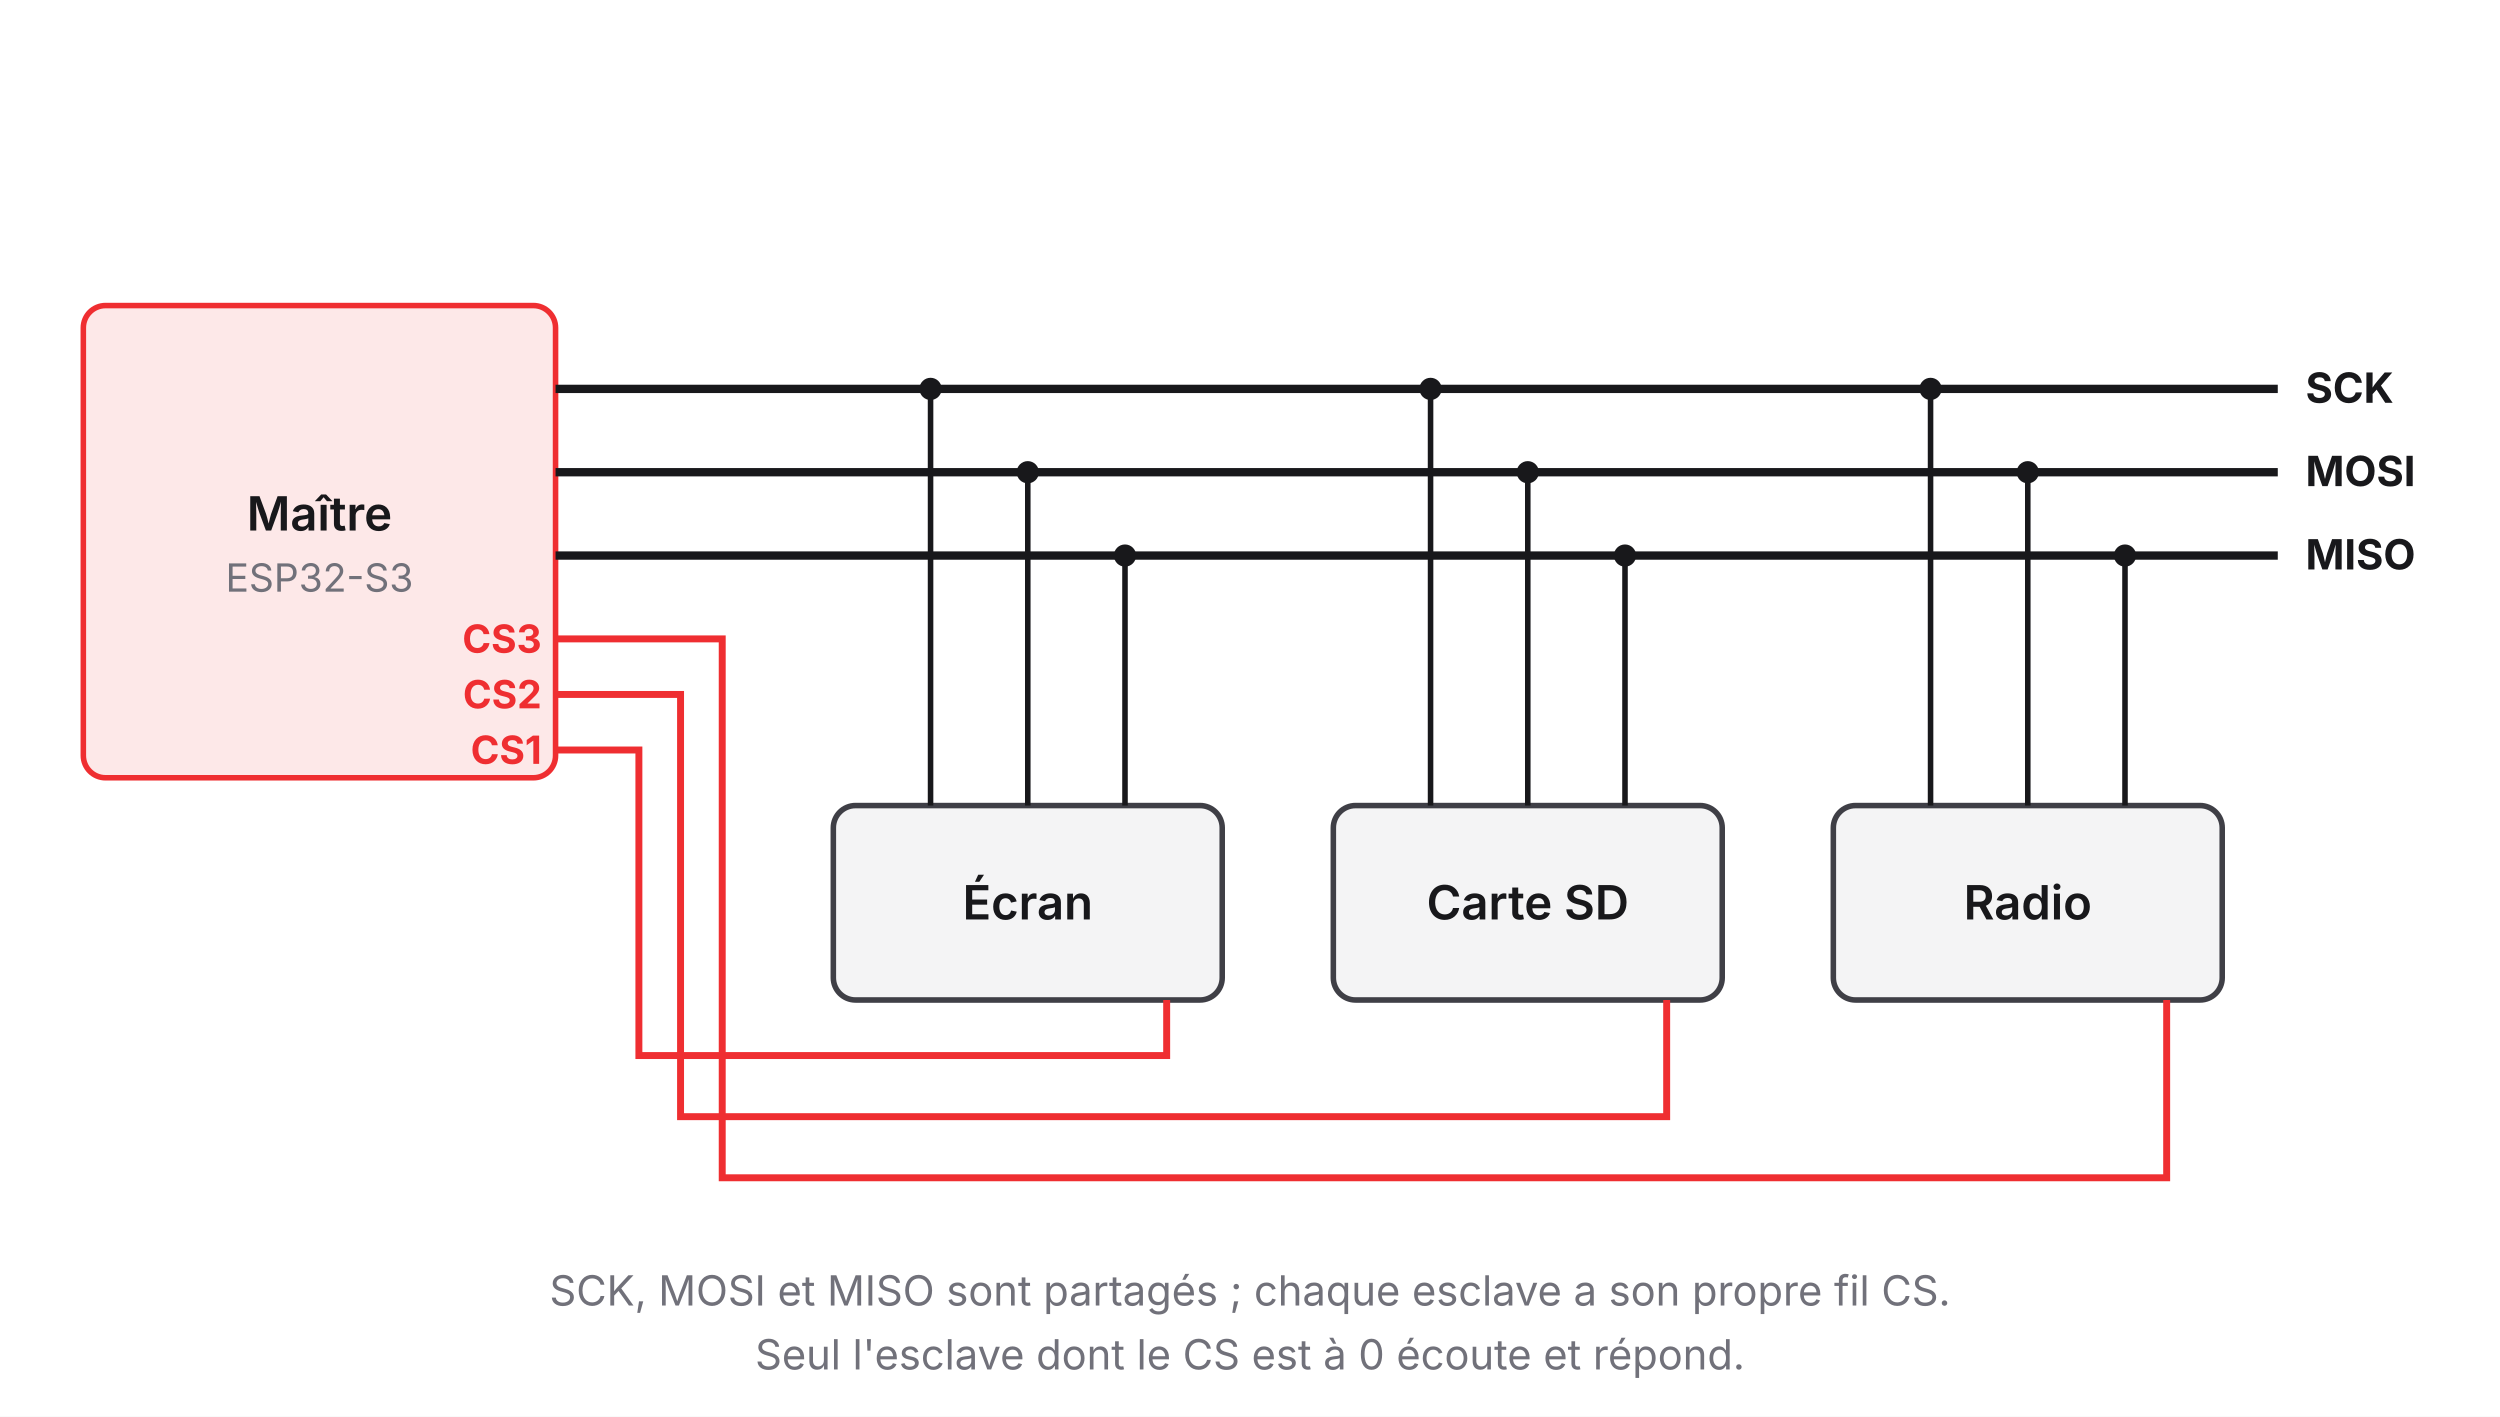
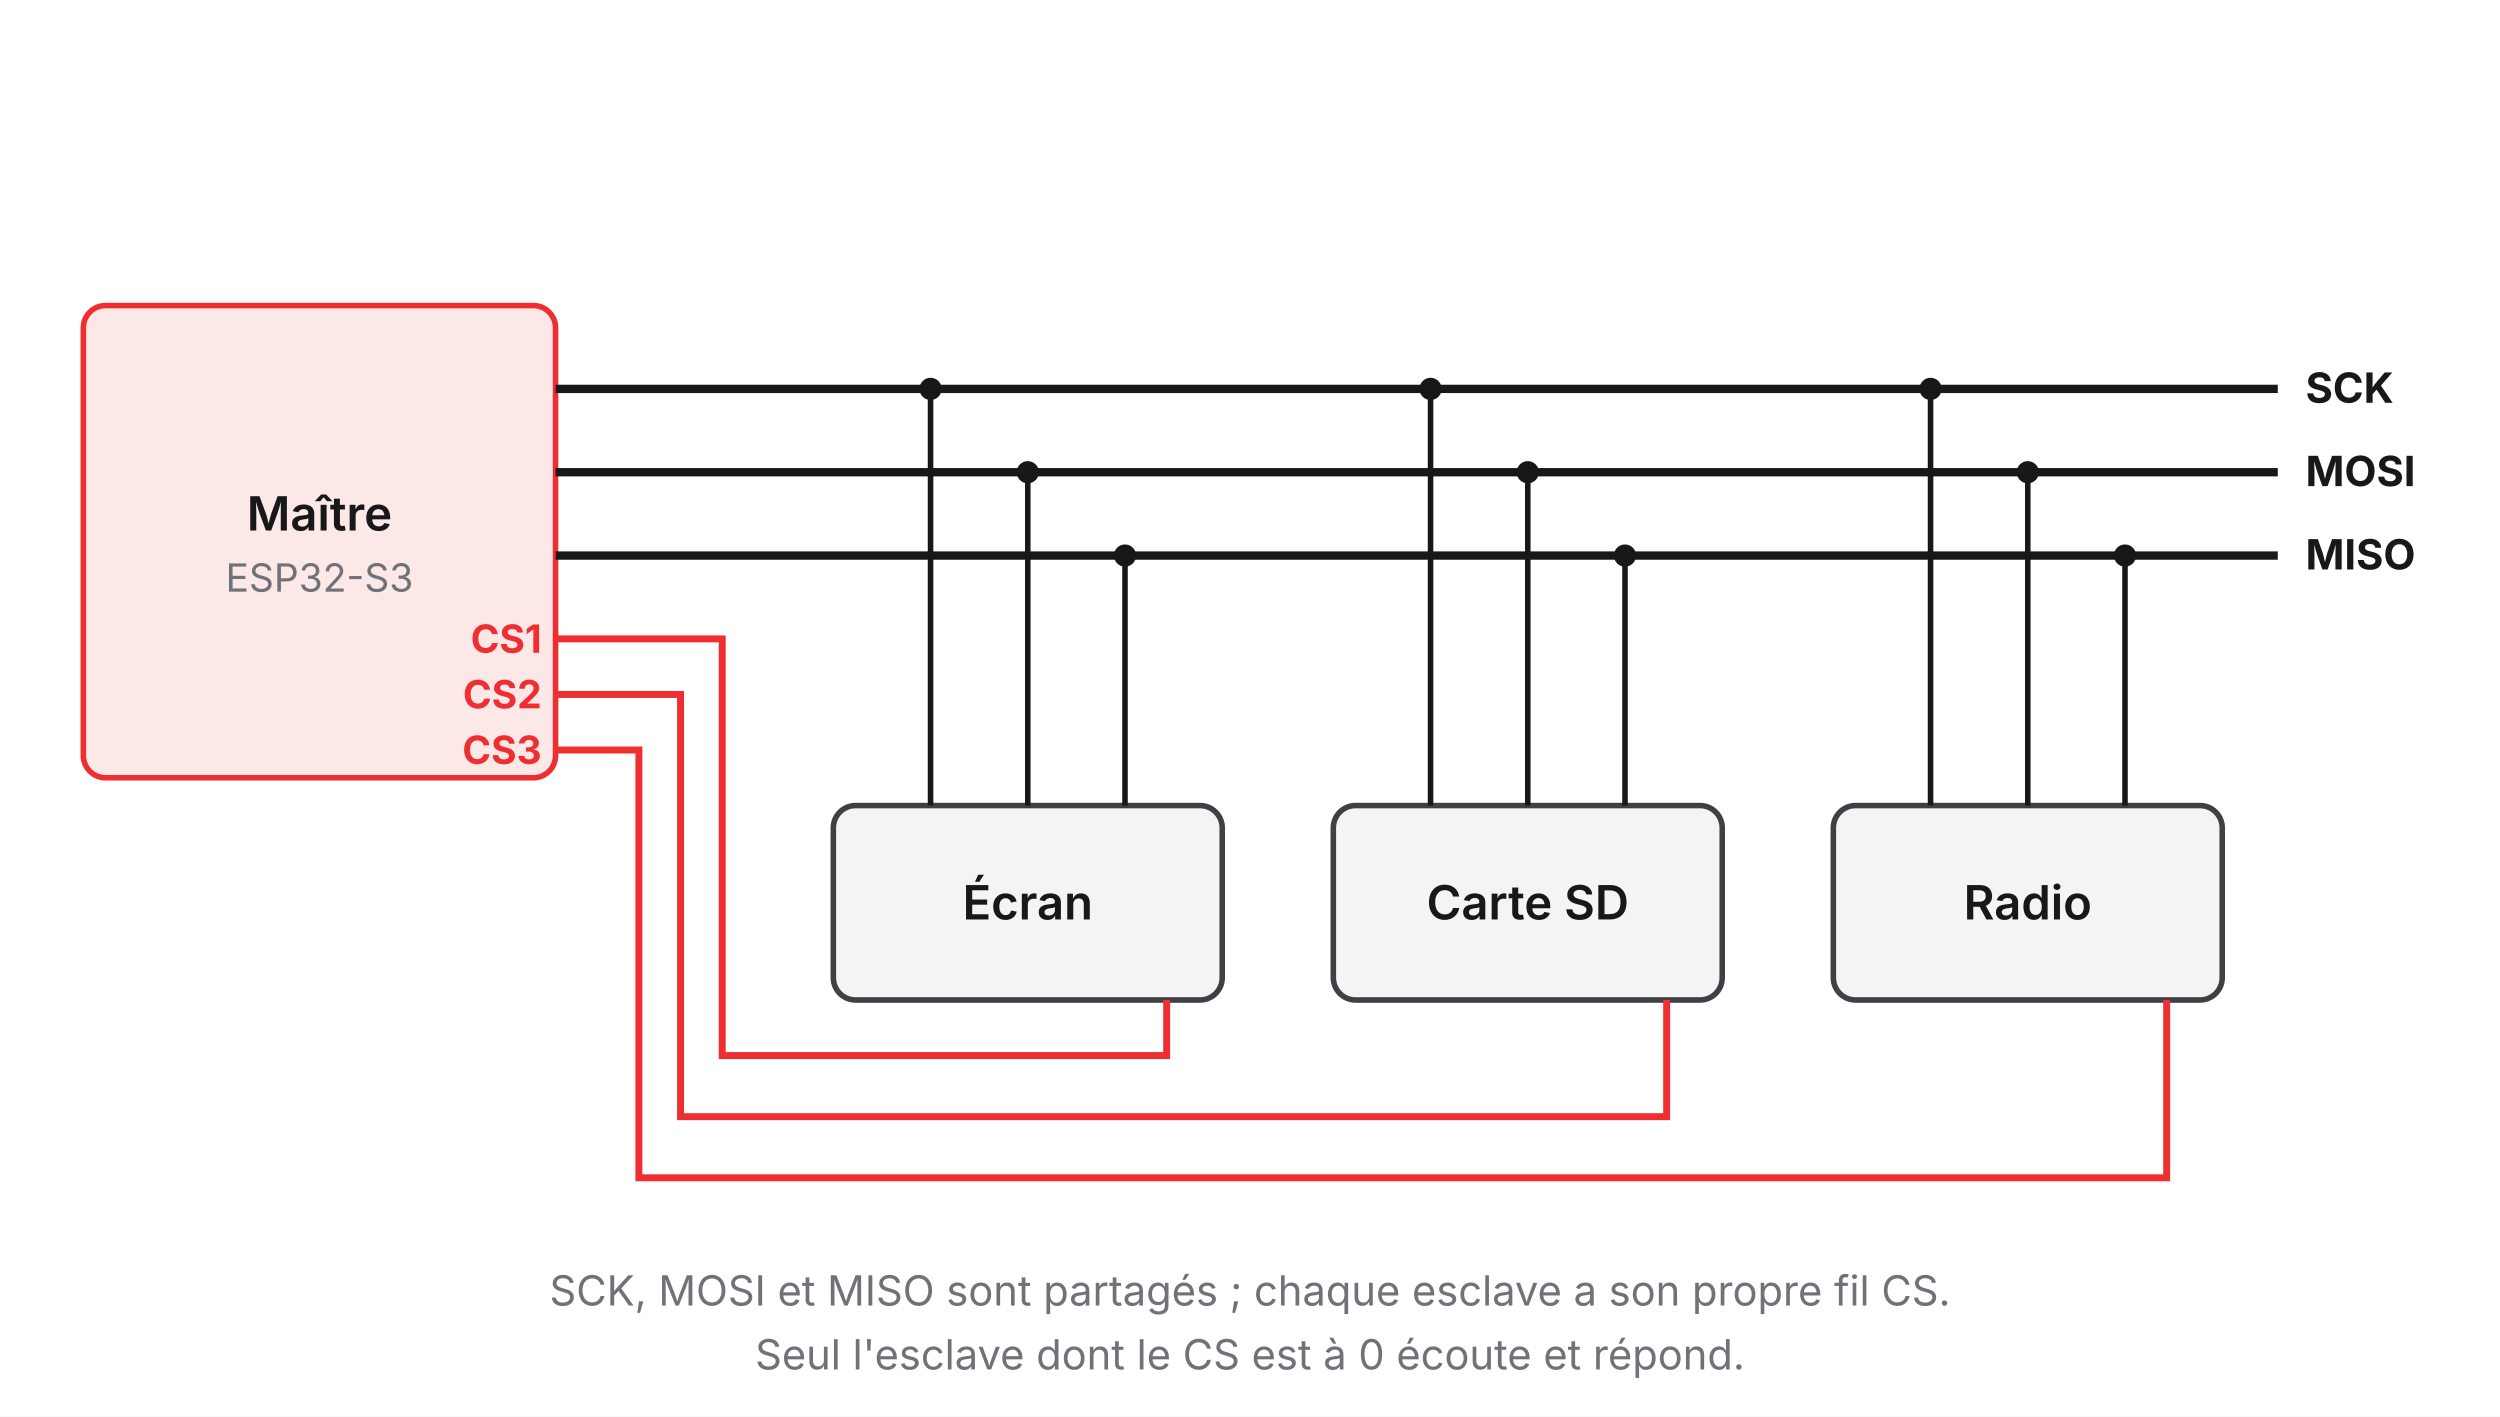
<svg xmlns="http://www.w3.org/2000/svg" viewBox="0 0 900 510" width="900" height="510" font-family="Inter, Arial, Helvetica, sans-serif">
  <rect width="900" height="510" fill="#ffffff" />
  <defs>
    <marker id="a" viewBox="0 0 10 10" refX="9" refY="5" markerWidth="7" markerHeight="7" orient="auto-start-reverse">
      <path d="M0,0 L10,5 L0,10 z" fill="#3f3f46" />
    </marker>
    <marker id="r" viewBox="0 0 10 10" refX="9" refY="5" markerWidth="7" markerHeight="7" orient="auto-start-reverse">
      <path d="M0,0 L10,5 L0,10 z" fill="#ef2e31" />
    </marker>
  </defs>
  <rect x="30" y="110" width="170" height="170" rx="8" fill="#fde8e8" stroke="#ef2e31" stroke-width="2" />
  <text x="115.0" y="191.0" font-size="17" fill="#18181b" text-anchor="middle" font-weight="600">Maître</text>
  <text x="115.0" y="213.0" font-size="14" fill="#71717a" text-anchor="middle" font-weight="normal">ESP32-S3</text>
  <line x1="200" y1="140" x2="820" y2="140" stroke="#18181b" stroke-width="3" />
  <text x="830" y="145" font-size="15" fill="#18181b" text-anchor="start" font-weight="700">SCK</text>
  <line x1="200" y1="170" x2="820" y2="170" stroke="#18181b" stroke-width="3" />
  <text x="830" y="175" font-size="15" fill="#18181b" text-anchor="start" font-weight="700">MOSI</text>
  <line x1="200" y1="200" x2="820" y2="200" stroke="#18181b" stroke-width="3" />
  <text x="830" y="205" font-size="15" fill="#18181b" text-anchor="start" font-weight="700">MISO</text>
  <rect x="300" y="290" width="140" height="70" rx="8" fill="#f4f4f5" stroke="#3f3f46" stroke-width="2" />
  <text x="370.0" y="331.0" font-size="17" fill="#18181b" text-anchor="middle" font-weight="600">Écran</text>
  <circle cx="335" cy="140" r="4" fill="#18181b" />
  <line x1="335" y1="140" x2="335" y2="290" stroke="#18181b" stroke-width="2" />
  <circle cx="370" cy="170" r="4" fill="#18181b" />
  <line x1="370" y1="170" x2="370" y2="290" stroke="#18181b" stroke-width="2" />
  <circle cx="405" cy="200" r="4" fill="#18181b" />
  <line x1="405" y1="200" x2="405" y2="290" stroke="#18181b" stroke-width="2" />
-   <path d="M200,270 L230,270 L230,380 L420,380 L420,360" fill="none" stroke="#ef2e31" stroke-width="2.5" />
-   <text x="195" y="275" font-size="14" fill="#ef2e31" text-anchor="end" font-weight="700">CS1</text>
+   <path d="M200,230 L260,230 L260,380 L420,380 L420,360" fill="none" stroke="#ef2e31" stroke-width="2.5" />
+   <text x="195" y="235" font-size="14" fill="#ef2e31" text-anchor="end" font-weight="700">CS1</text>
  <rect x="480" y="290" width="140" height="70" rx="8" fill="#f4f4f5" stroke="#3f3f46" stroke-width="2" />
  <text x="550.0" y="331.0" font-size="17" fill="#18181b" text-anchor="middle" font-weight="600">Carte SD</text>
  <circle cx="515" cy="140" r="4" fill="#18181b" />
  <line x1="515" y1="140" x2="515" y2="290" stroke="#18181b" stroke-width="2" />
  <circle cx="550" cy="170" r="4" fill="#18181b" />
  <line x1="550" y1="170" x2="550" y2="290" stroke="#18181b" stroke-width="2" />
  <circle cx="585" cy="200" r="4" fill="#18181b" />
  <line x1="585" y1="200" x2="585" y2="290" stroke="#18181b" stroke-width="2" />
  <path d="M200,250 L245,250 L245,402 L600,402 L600,360" fill="none" stroke="#ef2e31" stroke-width="2.5" />
  <text x="195" y="255" font-size="14" fill="#ef2e31" text-anchor="end" font-weight="700">CS2</text>
  <rect x="660" y="290" width="140" height="70" rx="8" fill="#f4f4f5" stroke="#3f3f46" stroke-width="2" />
  <text x="730.0" y="331.0" font-size="17" fill="#18181b" text-anchor="middle" font-weight="600">Radio</text>
  <circle cx="695" cy="140" r="4" fill="#18181b" />
  <line x1="695" y1="140" x2="695" y2="290" stroke="#18181b" stroke-width="2" />
  <circle cx="730" cy="170" r="4" fill="#18181b" />
  <line x1="730" y1="170" x2="730" y2="290" stroke="#18181b" stroke-width="2" />
  <circle cx="765" cy="200" r="4" fill="#18181b" />
  <line x1="765" y1="200" x2="765" y2="290" stroke="#18181b" stroke-width="2" />
-   <path d="M200,230 L260,230 L260,424 L780,424 L780,360" fill="none" stroke="#ef2e31" stroke-width="2.5" />
-   <text x="195" y="235" font-size="14" fill="#ef2e31" text-anchor="end" font-weight="700">CS3</text>
+   <path d="M200,270 L230,270 L230,424 L780,424 L780,360" fill="none" stroke="#ef2e31" stroke-width="2.5" />
+   <text x="195" y="275" font-size="14" fill="#ef2e31" text-anchor="end" font-weight="700">CS3</text>
  <text x="450" y="470" font-size="15" fill="#71717a" text-anchor="middle" font-weight="normal">SCK, MOSI et MISO sont partagés ; chaque esclave a son propre fil CS.</text>
  <text x="450" y="493" font-size="15" fill="#71717a" text-anchor="middle" font-weight="normal">Seul l'esclave dont le CS est à 0 écoute et répond.</text>
</svg>
